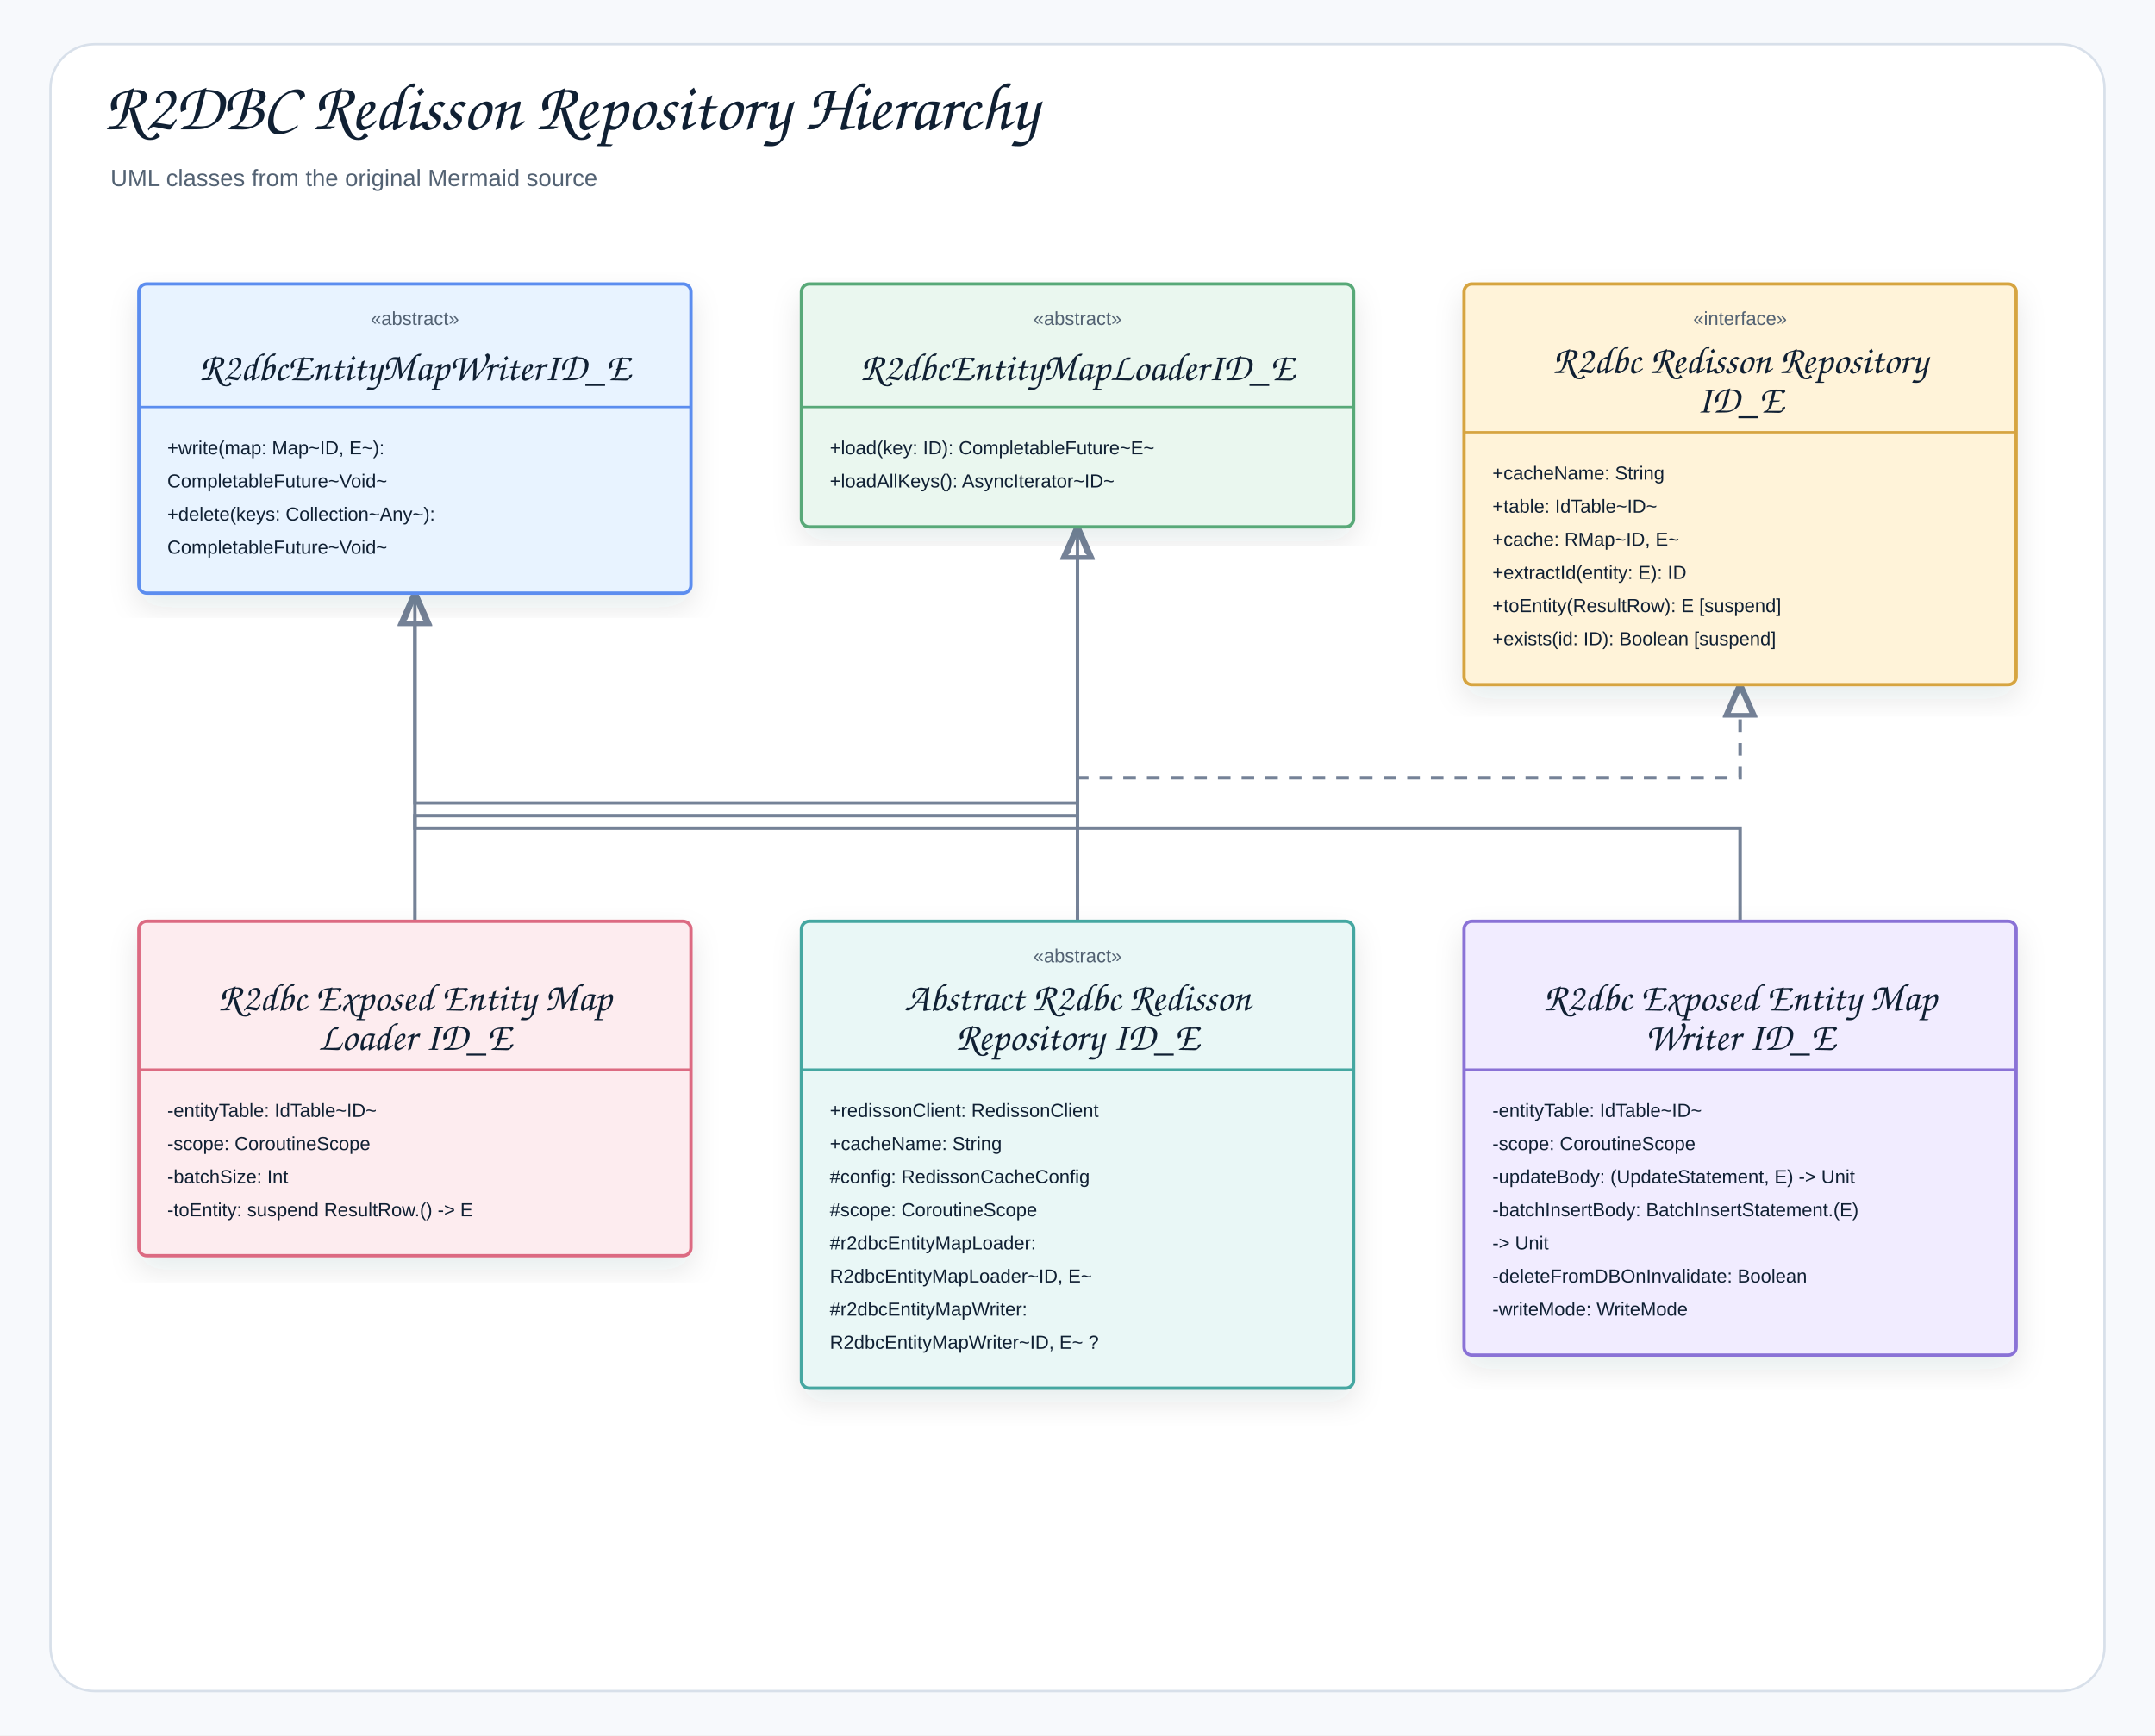
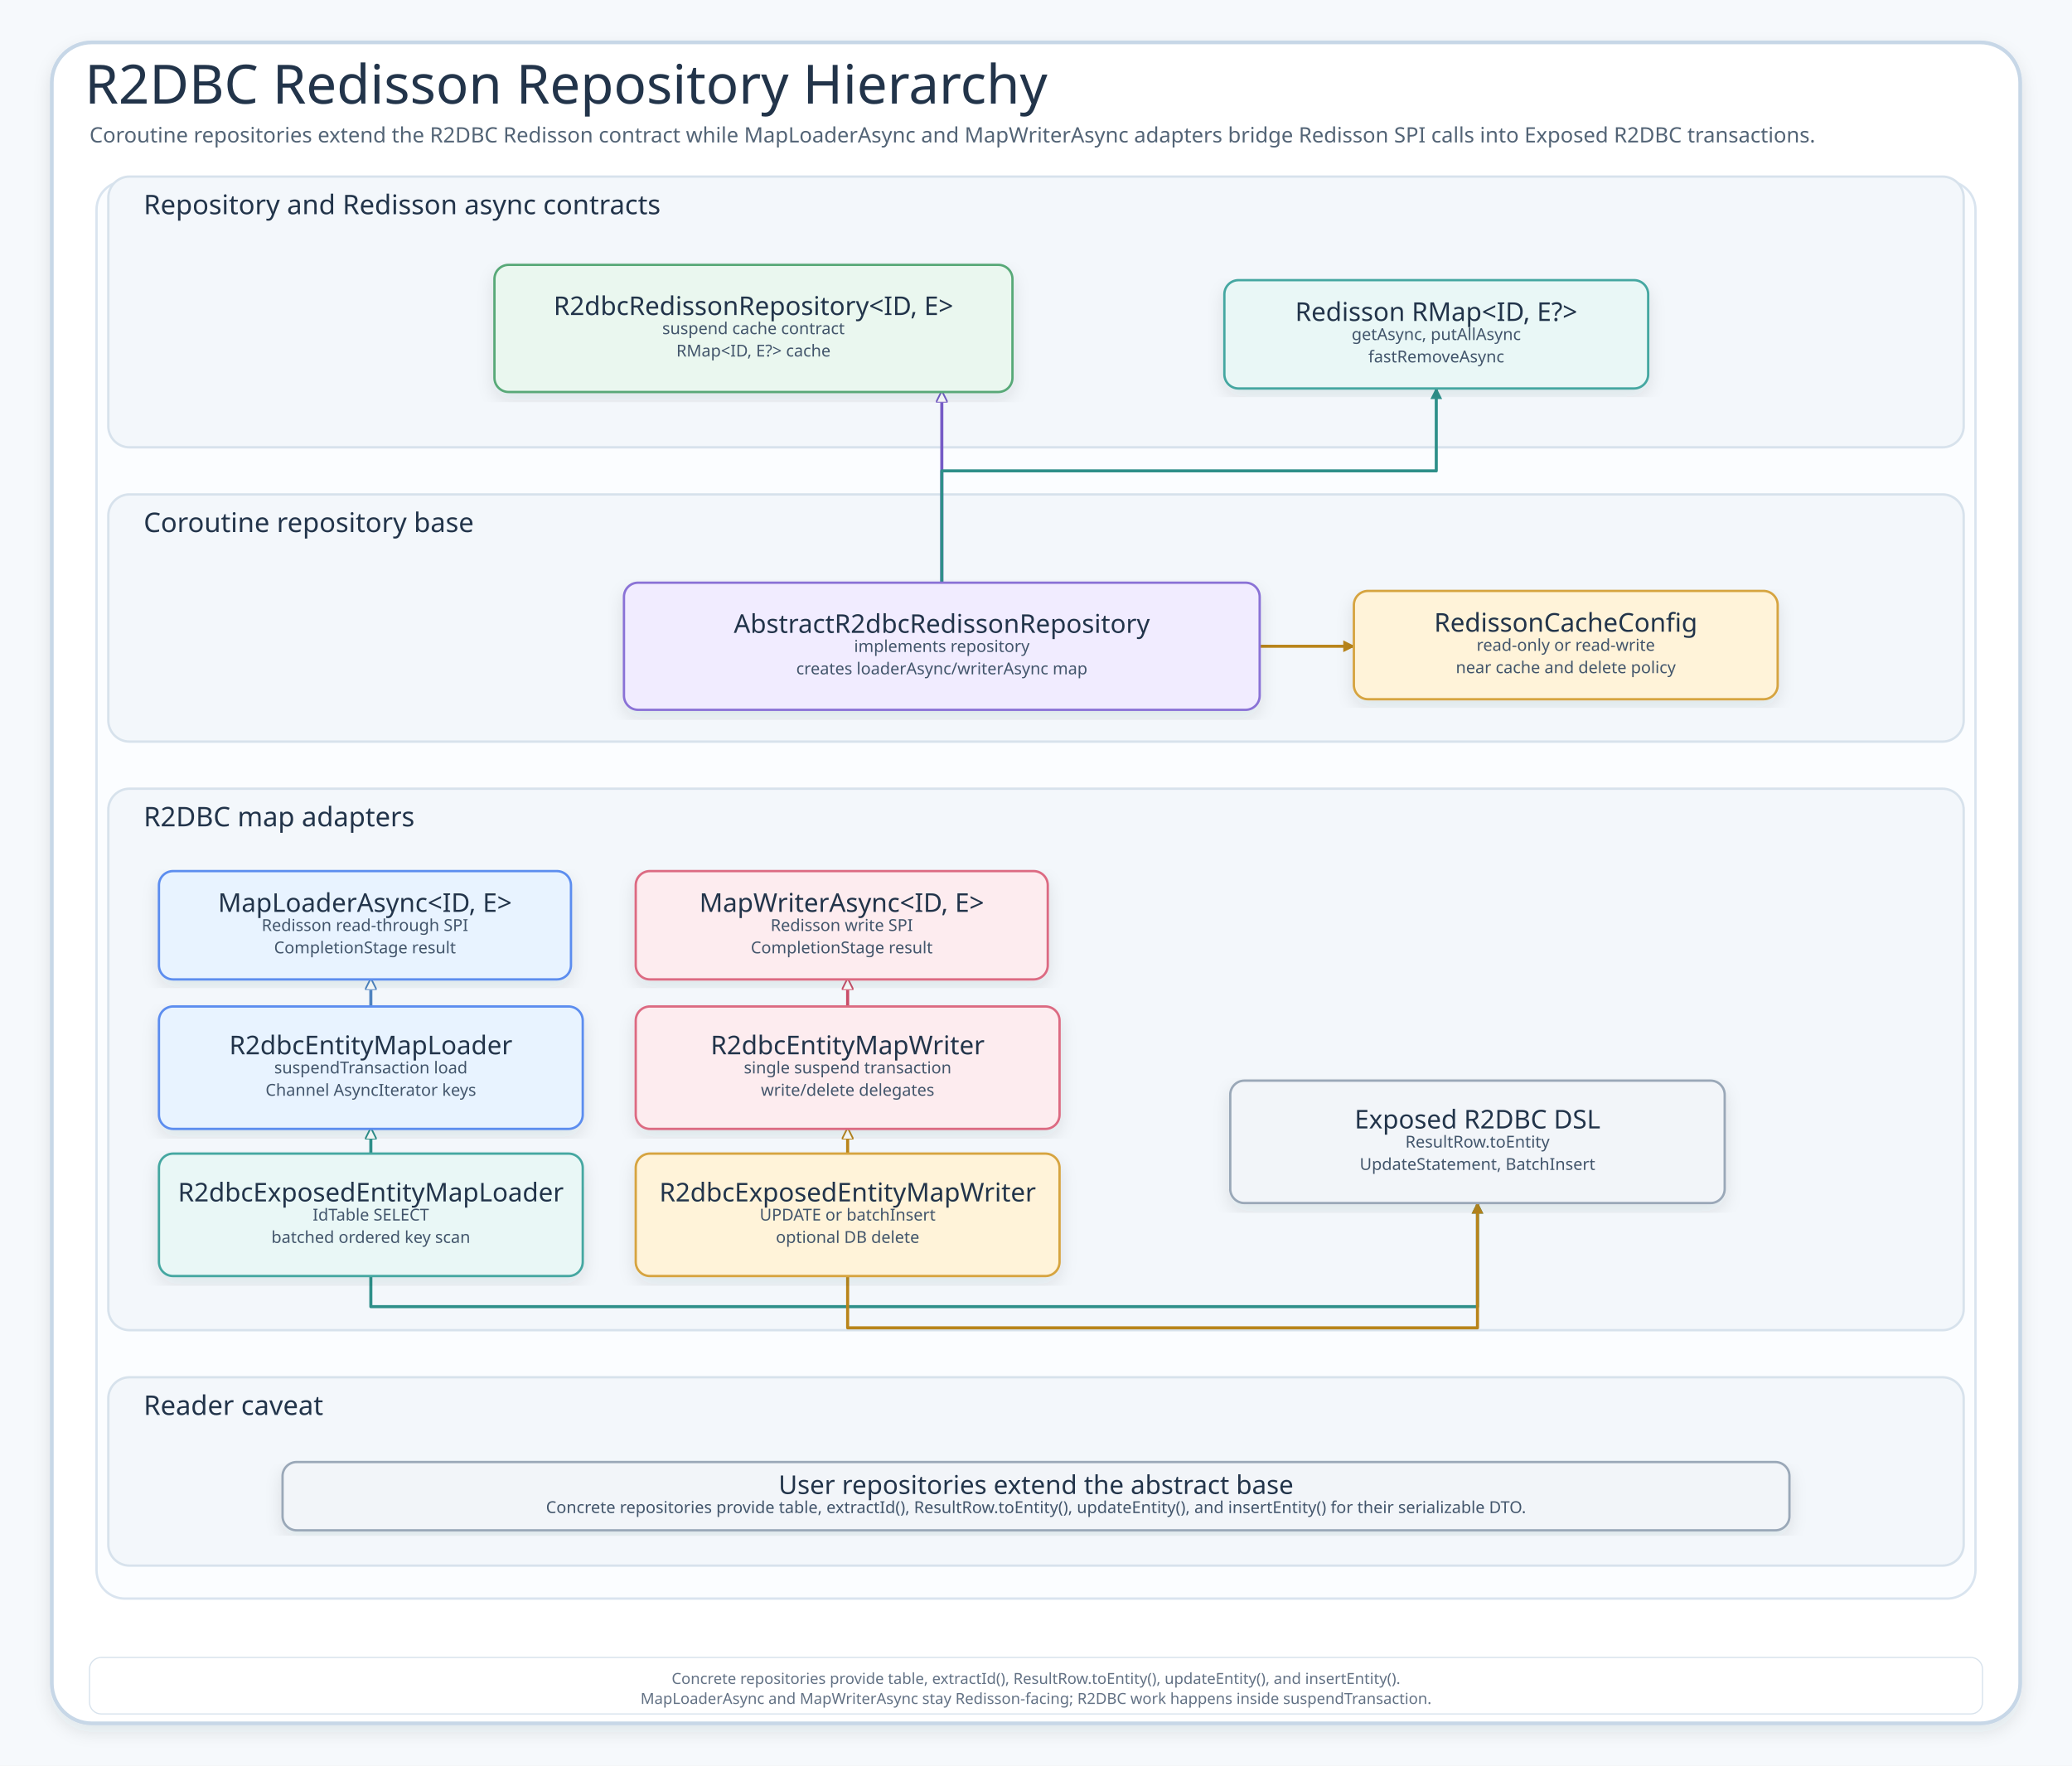
- <svg xmlns="http://www.w3.org/2000/svg" width="1366" height="1100" viewBox="0 0 1366 1100" role="img" aria-label="R2DBC Redisson Repository Hierarchy">
+ <svg xmlns="http://www.w3.org/2000/svg" width="1760" height="1500" viewBox="0 0 1760 1500" role="img" aria-labelledby="title desc">
  <defs>
    <filter id="shadow" x="-8%" y="-8%" width="116%" height="116%">
-       <feDropShadow dx="0" dy="8" stdDeviation="9" flood-color="#1f2937" flood-opacity="0.10" />
+       <feDropShadow dx="0" dy="6" stdDeviation="7" flood-color="#203040" flood-opacity="0.10" />
    </filter>
-     <marker id="openArrow" markerWidth="10" markerHeight="8" refX="8.5" refY="4" orient="auto" markerUnits="strokeWidth">
-       <path d="M 1 1 L 8.5 4 L 1 7" fill="none" stroke="#758297" stroke-width="1.7" stroke-linecap="round" stroke-linejoin="round" />
+     <marker id="arrow" viewBox="0 0 10 10" markerWidth="10" markerHeight="10" refX="9" refY="5" orient="auto" markerUnits="userSpaceOnUse">
+       <path d="M 0 0 L 10 5 L 0 10 Z" fill="context-stroke" />
    </marker>
-     <marker id="inherit" markerWidth="11" markerHeight="10" refX="9.5" refY="5" orient="auto" markerUnits="strokeWidth">
-       <path d="M 0.5 1 L 9.5 5 L 0.5 9 Z" fill="#ffffff" stroke="#758297" stroke-width="1.7" />
+     <marker id="generalizationArrow" viewBox="0 0 10 10" markerWidth="10" markerHeight="10" refX="9" refY="5" orient="auto" markerUnits="userSpaceOnUse">
+       <path d="M 0 0 L 10 5 L 0 10 Z" fill="#FFFFFF" stroke="context-stroke" stroke-width="1.4" stroke-dasharray="none" />
    </marker>
    <style>
-     .canvas{fill:#f7f9fc}.frame{fill:#fff;stroke:#d8e0ea;stroke-width:1.5}
-     .title{font-family:"Architects Daughter","Comic Sans MS","Comic Sans",cursive;font-size:43px;font-weight:400;fill:#102033}
-     .subtitle{font-family:"Comic Sans MS","Comic Sans","Comic Neue",Arial,sans-serif;font-size:15px;font-weight:400;fill:#536273}
-     .label{font-family:"Architects Daughter","Comic Sans MS","Comic Sans",cursive;font-size:25px;font-weight:400;fill:#102033}
-     .smallLabel{font-family:"Architects Daughter","Comic Sans MS","Comic Sans",cursive;font-size:21px;font-weight:400;fill:#102033}
-     .mono{font-family:"Comic Sans MS","Comic Sans","Comic Neue",Arial,sans-serif;font-size:12px;font-weight:400;fill:#102033}
-     .small{font-family:"Comic Sans MS","Comic Sans","Comic Neue",Arial,sans-serif;font-size:12px;font-weight:400;fill:#536273}
-     .strong{font-family:"Comic Sans MS","Comic Sans","Comic Neue",Arial,sans-serif;font-size:13px;font-weight:400;fill:#102033}
-     .card{stroke-width:2.1;filter:url(#shadow)}.compartment{stroke-width:1.5;fill:none}
-     .line{stroke:#758297;stroke-width:2.1;fill:none;marker-end:url(#openArrow)}
-     .plainLine{stroke:#758297;stroke-width:2.1;fill:none}
-     .dashed{stroke:#758297;stroke-width:2.1;stroke-dasharray:7 6;fill:none;marker-end:url(#openArrow)}
-     .inheritLine{stroke:#758297;stroke-width:2.2;fill:none;marker-end:url(#inherit)}
-     .implLine{stroke:#758297;stroke-width:2.2;stroke-dasharray:8 7;fill:none;marker-end:url(#inherit)}
-   </style>
+       .canvas{fill:#F6F9FC}.decor{fill:#FFFFFF;stroke:#C7D7E7;stroke-width:3.2;filter:url(#shadow)}
+       .innerFrame{fill:#FBFDFF;stroke:#D9E4EF;stroke-width:2}
+       .title{font-family:"Architects Daughter";font-size:46px;fill:#22344A;font-weight:400}
+       .subtitle{font-family:"Comic Mono";font-size:18px;fill:#536476;font-weight:400}
+       .group{fill:#F3F7FB;stroke:#D7E2EC;stroke-width:2}.group-title{font-family:"Architects Daughter";font-size:23px;fill:#22344A;font-weight:400}
+       .card-title{font-family:"Architects Daughter";font-size:22px;fill:#22344A;font-weight:400}.detail{font-family:"Comic Mono";font-size:14px;fill:#42556B;font-weight:400}
+       .small{font-family:"Comic Mono";font-size:13px;fill:#627184;font-weight:400}.shape{filter:url(#shadow);stroke-width:2}
+       .connector{fill:none;stroke-width:2.6;marker-end:url(#arrow);stroke-linejoin:round;stroke-linecap:round}.generalization{marker-end:url(#generalizationArrow)}.dashed{stroke-dasharray:7 6}
+       .pill{fill:#FFFFFF;stroke:#D7E2EC;stroke-width:1}
+     </style>
  </defs>
-   <rect class="canvas" width="1366" height="1100" />
-   <rect class="frame" x="32" y="28" width="1302" height="1044" rx="28" />
-   <text class="title" x="66" y="82">R2DBC Redisson Repository Hierarchy</text>
-   <text class="subtitle" x="70" y="118">UML classes from the original Mermaid source</text>
-   <path class="inheritLine" d="M1103 584 L1103 525 L263 525 L263 376" />
-   <path class="inheritLine" d="M263 584 L263 517 L683 517 L683 334" />
-   <path class="line" d="M683 584 L683 509 L263 509 L263 376" />
-   <path class="line" d="M683 584 L683 334" />
-   <path class="implLine" d="M683 584 L683 493 L1103 493 L1103 434" />
-   <g transform="translate(88,180)">
-     <rect class="card" x="0" y="0" width="350" height="196" rx="5" fill="#E8F3FF" stroke="#5B8DEF" />
-     <line class="compartment" x1="0" y1="78" x2="350" y2="78" stroke="#5B8DEF" />
-     <text class="small" x="175" y="26" text-anchor="middle">«abstract»</text>
-     <text class="label" x="175" y="61" text-anchor="middle">R2dbcEntityMapWriterID_E</text>
-     <text class="mono" x="18" y="108">+write(map: Map~ID, E~):</text>
-     <text class="mono" x="18" y="129">CompletableFuture~Void~</text>
-     <text class="mono" x="18" y="150">+delete(keys: Collection~Any~):</text>
-     <text class="mono" x="18" y="171">CompletableFuture~Void~</text>
+   <rect class="canvas" width="1760" height="1500" />
+   <rect class="decor" x="44" y="36" width="1672" height="1428" rx="34" />
+   <rect class="innerFrame" x="82" y="154" width="1596" height="1204" rx="24" />
+   <text class="title" x="72" y="88">R2DBC Redisson Repository Hierarchy</text>
+   <text class="subtitle" x="76" y="121">Coroutine repositories extend the R2DBC Redisson contract while MapLoaderAsync and MapWriterAsync adapters bridge Redisson SPI calls into Exposed R2DBC transactions.</text>
+   <g id="group-contracts">
+     <rect class="group" x="92" y="150" width="1576" height="230" rx="18" />
+     <text class="group-title" x="122" y="174" dominant-baseline="middle">Repository and Redisson async contracts</text>
  </g>
-   <g transform="translate(508,180)">
-     <rect class="card" x="0" y="0" width="350" height="154" rx="5" fill="#EAF7EF" stroke="#58A978" />
-     <line class="compartment" x1="0" y1="78" x2="350" y2="78" stroke="#58A978" />
-     <text class="small" x="175" y="26" text-anchor="middle">«abstract»</text>
-     <text class="label" x="175" y="61" text-anchor="middle">R2dbcEntityMapLoaderID_E</text>
-     <text class="mono" x="18" y="108">+load(key: ID): CompletableFuture~E~</text>
-     <text class="mono" x="18" y="129">+loadAllKeys(): AsyncIterator~ID~</text>
+   <g id="group-repository">
+     <rect class="group" x="92" y="420" width="1576" height="210" rx="18" />
+     <text class="group-title" x="122" y="444" dominant-baseline="middle">Coroutine repository base</text>
  </g>
-   <g transform="translate(928,180)">
-     <rect class="card" x="0" y="0" width="350" height="254" rx="5" fill="#FFF3D9" stroke="#D6A441" />
-     <line class="compartment" x1="0" y1="94" x2="350" y2="94" stroke="#D6A441" />
-     <text class="small" x="175" y="26" text-anchor="middle">«interface»</text>
-     <text class="label" x="175" y="56.5" text-anchor="middle">R2dbc Redisson Repository</text>
-     <text class="label" x="175" y="81.5" text-anchor="middle">ID_E</text>
-     <text class="mono" x="18" y="124">+cacheName: String</text>
-     <text class="mono" x="18" y="145">+table: IdTable~ID~</text>
-     <text class="mono" x="18" y="166">+cache: RMap~ID, E~</text>
-     <text class="mono" x="18" y="187">+extractId(entity: E): ID</text>
-     <text class="mono" x="18" y="208">+toEntity(ResultRow): E [suspend]</text>
-     <text class="mono" x="18" y="229">+exists(id: ID): Boolean [suspend]</text>
+   <g id="group-adapters">
+     <rect class="group" x="92" y="670" width="1576" height="460" rx="18" />
+     <text class="group-title" x="122" y="694" dominant-baseline="middle">R2DBC map adapters</text>
  </g>
-   <g transform="translate(88,584)">
-     <rect class="card" x="0" y="0" width="350" height="212" rx="5" fill="#FDECEF" stroke="#DC6B82" />
-     <line class="compartment" x1="0" y1="94" x2="350" y2="94" stroke="#DC6B82" />
-     <text class="small" x="175" y="26" text-anchor="middle" />
-     <text class="label" x="175" y="56.5" text-anchor="middle">R2dbc Exposed Entity Map</text>
-     <text class="label" x="175" y="81.5" text-anchor="middle">Loader ID_E</text>
-     <text class="mono" x="18" y="124">-entityTable: IdTable~ID~</text>
-     <text class="mono" x="18" y="145">-scope: CoroutineScope</text>
-     <text class="mono" x="18" y="166">-batchSize: Int</text>
-     <text class="mono" x="18" y="187">-toEntity: suspend ResultRow.() -&gt; E</text>
+   <g id="group-note">
+     <rect class="group" x="92" y="1170" width="1576" height="160" rx="18" />
+     <text class="group-title" x="122" y="1194" dominant-baseline="middle">Reader caveat</text>
  </g>
-   <g transform="translate(508,584)">
-     <rect class="card" x="0" y="0" width="350" height="296" rx="5" fill="#E9F7F6" stroke="#45A7A1" />
-     <line class="compartment" x1="0" y1="94" x2="350" y2="94" stroke="#45A7A1" />
-     <text class="small" x="175" y="26" text-anchor="middle">«abstract»</text>
-     <text class="label" x="175" y="56.5" text-anchor="middle">Abstract R2dbc Redisson</text>
-     <text class="label" x="175" y="81.5" text-anchor="middle">Repository ID_E</text>
-     <text class="mono" x="18" y="124">+redissonClient: RedissonClient</text>
-     <text class="mono" x="18" y="145">+cacheName: String</text>
-     <text class="mono" x="18" y="166">#config: RedissonCacheConfig</text>
-     <text class="mono" x="18" y="187">#scope: CoroutineScope</text>
-     <text class="mono" x="18" y="208">#r2dbcEntityMapLoader:</text>
-     <text class="mono" x="18" y="229">R2dbcEntityMapLoader~ID, E~</text>
-     <text class="mono" x="18" y="250">#r2dbcEntityMapWriter:</text>
-     <text class="mono" x="18" y="271">R2dbcEntityMapWriter~ID, E~ ?</text>
+   <path id="route-abstract-repo-repo-api" data-edge="abstract-repo-&gt;repo-api" data-label="implements suspend contract" class="connector generalization" d="M 800 495 L 800 333" stroke="#755BC6" />
+   <path id="route-abstract-repo-config" data-edge="abstract-repo-&gt;config" data-label="reads cache policy" class="connector" d="M 1070 549 L 1150 549" stroke="#B9851B" />
+   <path id="route-entity-loader-loader-api" data-edge="entity-loader-&gt;loader-api" data-label="implements" class="connector generalization" d="M 315 855 L 315 832" stroke="#4F83BF" />
+   <path id="route-entity-writer-writer-api" data-edge="entity-writer-&gt;writer-api" data-label="implements" class="connector generalization" d="M 720 855 L 720 832" stroke="#C94D68" />
+   <path id="route-exposed-loader-entity-loader" data-edge="exposed-loader-&gt;entity-loader" data-label="extends" class="connector generalization" d="M 315 980 L 315 959" stroke="#2E8F89" />
+   <path id="route-exposed-writer-entity-writer" data-edge="exposed-writer-&gt;entity-writer" data-label="extends" class="connector generalization" d="M 720 980 L 720 959" stroke="#B9851B" />
+   <path id="route-abstract-repo-rmap" data-edge="abstract-repo-&gt;rmap" data-label="owns cache map" class="connector" d="M 800 495 L 800 400 L 1220 400 L 1220 330" stroke="#2E8F89" />
+   <path id="route-exposed-loader-r2dbc-dsl" data-edge="exposed-loader-&gt;r2dbc-dsl" data-label="uses SELECT" class="connector" d="M 315 1084 L 315 1110 L 1255 1110 L 1255 1022" stroke="#2E8F89" />
+   <path id="route-exposed-writer-r2dbc-dsl" data-edge="exposed-writer-&gt;r2dbc-dsl" data-label="uses write/delete DSL" class="connector" d="M 720 1084 L 720 1128 L 1255 1128 L 1255 1022" stroke="#B9851B" />
+   <g id="node-repo-api" data-node="repo-api" transform="translate(420,225)">
+     <rect class="shape" x="0" y="0" width="440" height="108" rx="12" fill="#EAF7EF" stroke="#58A978" />
+     <text class="card-title" x="220" y="35" text-anchor="middle" dominant-baseline="middle">R2dbcRedissonRepository&lt;ID, E&gt;</text>
+     <text class="detail" x="220" y="54" text-anchor="middle" dominant-baseline="middle">suspend cache contract</text>
+     <text class="detail" x="220" y="73" text-anchor="middle" dominant-baseline="middle">RMap&lt;ID, E?&gt; cache</text>
  </g>
-   <g transform="translate(928,584)">
-     <rect class="card" x="0" y="0" width="350" height="275" rx="5" fill="#F1ECFF" stroke="#8A72D6" />
-     <line class="compartment" x1="0" y1="94" x2="350" y2="94" stroke="#8A72D6" />
-     <text class="small" x="175" y="26" text-anchor="middle" />
-     <text class="label" x="175" y="56.5" text-anchor="middle">R2dbc Exposed Entity Map</text>
-     <text class="label" x="175" y="81.5" text-anchor="middle">Writer ID_E</text>
-     <text class="mono" x="18" y="124">-entityTable: IdTable~ID~</text>
-     <text class="mono" x="18" y="145">-scope: CoroutineScope</text>
-     <text class="mono" x="18" y="166">-updateBody: (UpdateStatement, E) -&gt; Unit</text>
-     <text class="mono" x="18" y="187">-batchInsertBody: BatchInsertStatement.(E)</text>
-     <text class="mono" x="18" y="208">-&gt; Unit</text>
-     <text class="mono" x="18" y="229">-deleteFromDBOnInvalidate: Boolean</text>
-     <text class="mono" x="18" y="250">-writeMode: WriteMode</text>
+   <g id="node-rmap" data-node="rmap" transform="translate(1040,238)">
+     <rect class="shape" x="0" y="0" width="360" height="92" rx="12" fill="#E9F7F6" stroke="#45A7A1" />
+     <text class="card-title" x="180" y="27" text-anchor="middle" dominant-baseline="middle">Redisson RMap&lt;ID, E?&gt;</text>
+     <text class="detail" x="180" y="46" text-anchor="middle" dominant-baseline="middle">getAsync, putAllAsync</text>
+     <text class="detail" x="180" y="65" text-anchor="middle" dominant-baseline="middle">fastRemoveAsync</text>
+   </g>
+   <g id="node-abstract-repo" data-node="abstract-repo" transform="translate(530,495)">
+     <rect class="shape" x="0" y="0" width="540" height="108" rx="12" fill="#F1ECFF" stroke="#8A72D6" />
+     <text class="card-title" x="270" y="35" text-anchor="middle" dominant-baseline="middle">AbstractR2dbcRedissonRepository</text>
+     <text class="detail" x="270" y="54" text-anchor="middle" dominant-baseline="middle">implements repository</text>
+     <text class="detail" x="270" y="73" text-anchor="middle" dominant-baseline="middle">creates loaderAsync/writerAsync map</text>
+   </g>
+   <g id="node-config" data-node="config" transform="translate(1150,502)">
+     <rect class="shape" x="0" y="0" width="360" height="92" rx="12" fill="#FFF3D9" stroke="#D6A441" />
+     <text class="card-title" x="180" y="27" text-anchor="middle" dominant-baseline="middle">RedissonCacheConfig</text>
+     <text class="detail" x="180" y="46" text-anchor="middle" dominant-baseline="middle">read-only or read-write</text>
+     <text class="detail" x="180" y="65" text-anchor="middle" dominant-baseline="middle">near cache and delete policy</text>
+   </g>
+   <g id="node-loader-api" data-node="loader-api" transform="translate(135,740)">
+     <rect class="shape" x="0" y="0" width="350" height="92" rx="12" fill="#E8F3FF" stroke="#5B8DEF" />
+     <text class="card-title" x="175" y="27" text-anchor="middle" dominant-baseline="middle">MapLoaderAsync&lt;ID, E&gt;</text>
+     <text class="detail" x="175" y="46" text-anchor="middle" dominant-baseline="middle">Redisson read-through SPI</text>
+     <text class="detail" x="175" y="65" text-anchor="middle" dominant-baseline="middle">CompletionStage result</text>
+   </g>
+   <g id="node-writer-api" data-node="writer-api" transform="translate(540,740)">
+     <rect class="shape" x="0" y="0" width="350" height="92" rx="12" fill="#FDECEF" stroke="#DC6B82" />
+     <text class="card-title" x="175" y="27" text-anchor="middle" dominant-baseline="middle">MapWriterAsync&lt;ID, E&gt;</text>
+     <text class="detail" x="175" y="46" text-anchor="middle" dominant-baseline="middle">Redisson write SPI</text>
+     <text class="detail" x="175" y="65" text-anchor="middle" dominant-baseline="middle">CompletionStage result</text>
+   </g>
+   <g id="node-entity-loader" data-node="entity-loader" transform="translate(135,855)">
+     <rect class="shape" x="0" y="0" width="360" height="104" rx="12" fill="#E8F3FF" stroke="#5B8DEF" />
+     <text class="card-title" x="180" y="33" text-anchor="middle" dominant-baseline="middle">R2dbcEntityMapLoader</text>
+     <text class="detail" x="180" y="52" text-anchor="middle" dominant-baseline="middle">suspendTransaction load</text>
+     <text class="detail" x="180" y="71" text-anchor="middle" dominant-baseline="middle">Channel AsyncIterator keys</text>
+   </g>
+   <g id="node-entity-writer" data-node="entity-writer" transform="translate(540,855)">
+     <rect class="shape" x="0" y="0" width="360" height="104" rx="12" fill="#FDECEF" stroke="#DC6B82" />
+     <text class="card-title" x="180" y="33" text-anchor="middle" dominant-baseline="middle">R2dbcEntityMapWriter</text>
+     <text class="detail" x="180" y="52" text-anchor="middle" dominant-baseline="middle">single suspend transaction</text>
+     <text class="detail" x="180" y="71" text-anchor="middle" dominant-baseline="middle">write/delete delegates</text>
+   </g>
+   <g id="node-exposed-loader" data-node="exposed-loader" transform="translate(135,980)">
+     <rect class="shape" x="0" y="0" width="360" height="104" rx="12" fill="#E9F7F6" stroke="#45A7A1" />
+     <text class="card-title" x="180" y="33" text-anchor="middle" dominant-baseline="middle">R2dbcExposedEntityMapLoader</text>
+     <text class="detail" x="180" y="52" text-anchor="middle" dominant-baseline="middle">IdTable SELECT</text>
+     <text class="detail" x="180" y="71" text-anchor="middle" dominant-baseline="middle">batched ordered key scan</text>
+   </g>
+   <g id="node-exposed-writer" data-node="exposed-writer" transform="translate(540,980)">
+     <rect class="shape" x="0" y="0" width="360" height="104" rx="12" fill="#FFF3D9" stroke="#D6A441" />
+     <text class="card-title" x="180" y="33" text-anchor="middle" dominant-baseline="middle">R2dbcExposedEntityMapWriter</text>
+     <text class="detail" x="180" y="52" text-anchor="middle" dominant-baseline="middle">UPDATE or batchInsert</text>
+     <text class="detail" x="180" y="71" text-anchor="middle" dominant-baseline="middle">optional DB delete</text>
+   </g>
+   <g id="node-r2dbc-dsl" data-node="r2dbc-dsl" transform="translate(1045,918)">
+     <rect class="shape" x="0" y="0" width="420" height="104" rx="12" fill="#F2F5F9" stroke="#9AA8B8" />
+     <text class="card-title" x="210" y="33" text-anchor="middle" dominant-baseline="middle">Exposed R2DBC DSL</text>
+     <text class="detail" x="210" y="52" text-anchor="middle" dominant-baseline="middle">ResultRow.toEntity</text>
+     <text class="detail" x="210" y="71" text-anchor="middle" dominant-baseline="middle">UpdateStatement, BatchInsert</text>
+   </g>
+   <g id="node-caveat" data-node="caveat" transform="translate(240,1242)">
+     <rect class="shape" x="0" y="0" width="1280" height="58" rx="12" fill="#F2F5F9" stroke="#9AA8B8" />
+     <text class="card-title" x="640" y="19.5" text-anchor="middle" dominant-baseline="middle">User repositories extend the abstract base</text>
+     <text class="detail" x="640" y="38.5" text-anchor="middle" dominant-baseline="middle">Concrete repositories provide table, extractId(), ResultRow.toEntity(), updateEntity(), and insertEntity() for their serializable DTO.</text>
+   </g>
+   <g transform="translate(76,1408)">
+     <rect class="pill" x="0" y="0" width="1608" height="48" rx="10" />
+     <text class="small" x="804" y="18" text-anchor="middle" dominant-baseline="middle">Concrete repositories provide table, extractId(), ResultRow.toEntity(), updateEntity(), and insertEntity().</text>
+     <text class="small" x="804" y="35" text-anchor="middle" dominant-baseline="middle">MapLoaderAsync and MapWriterAsync stay Redisson-facing; R2DBC work happens inside suspendTransaction.</text>
  </g>
</svg>
